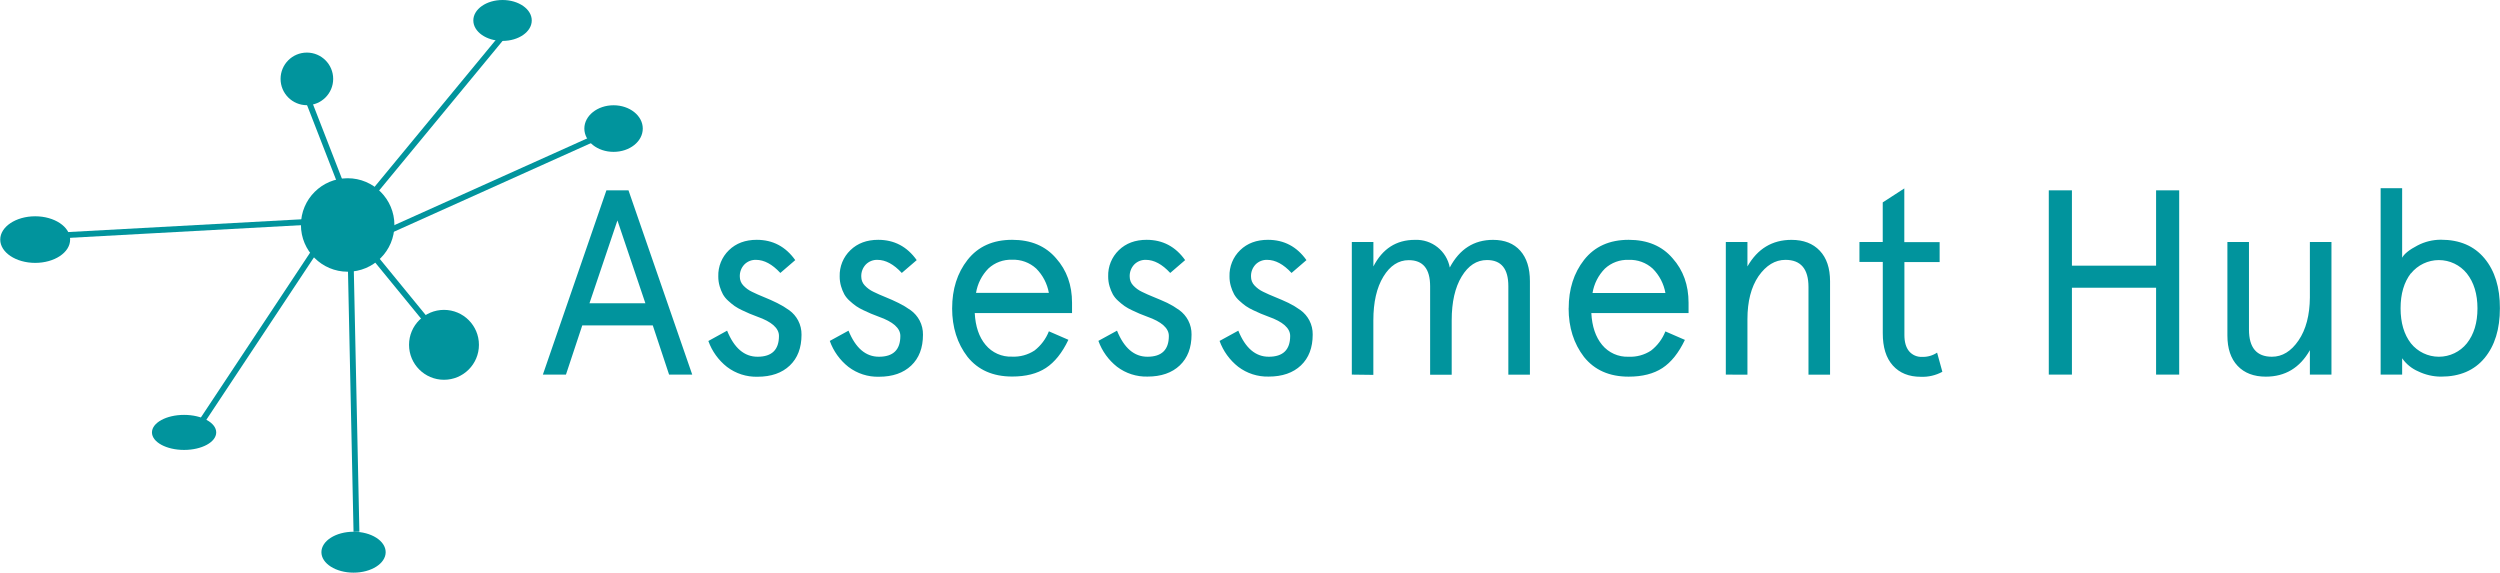
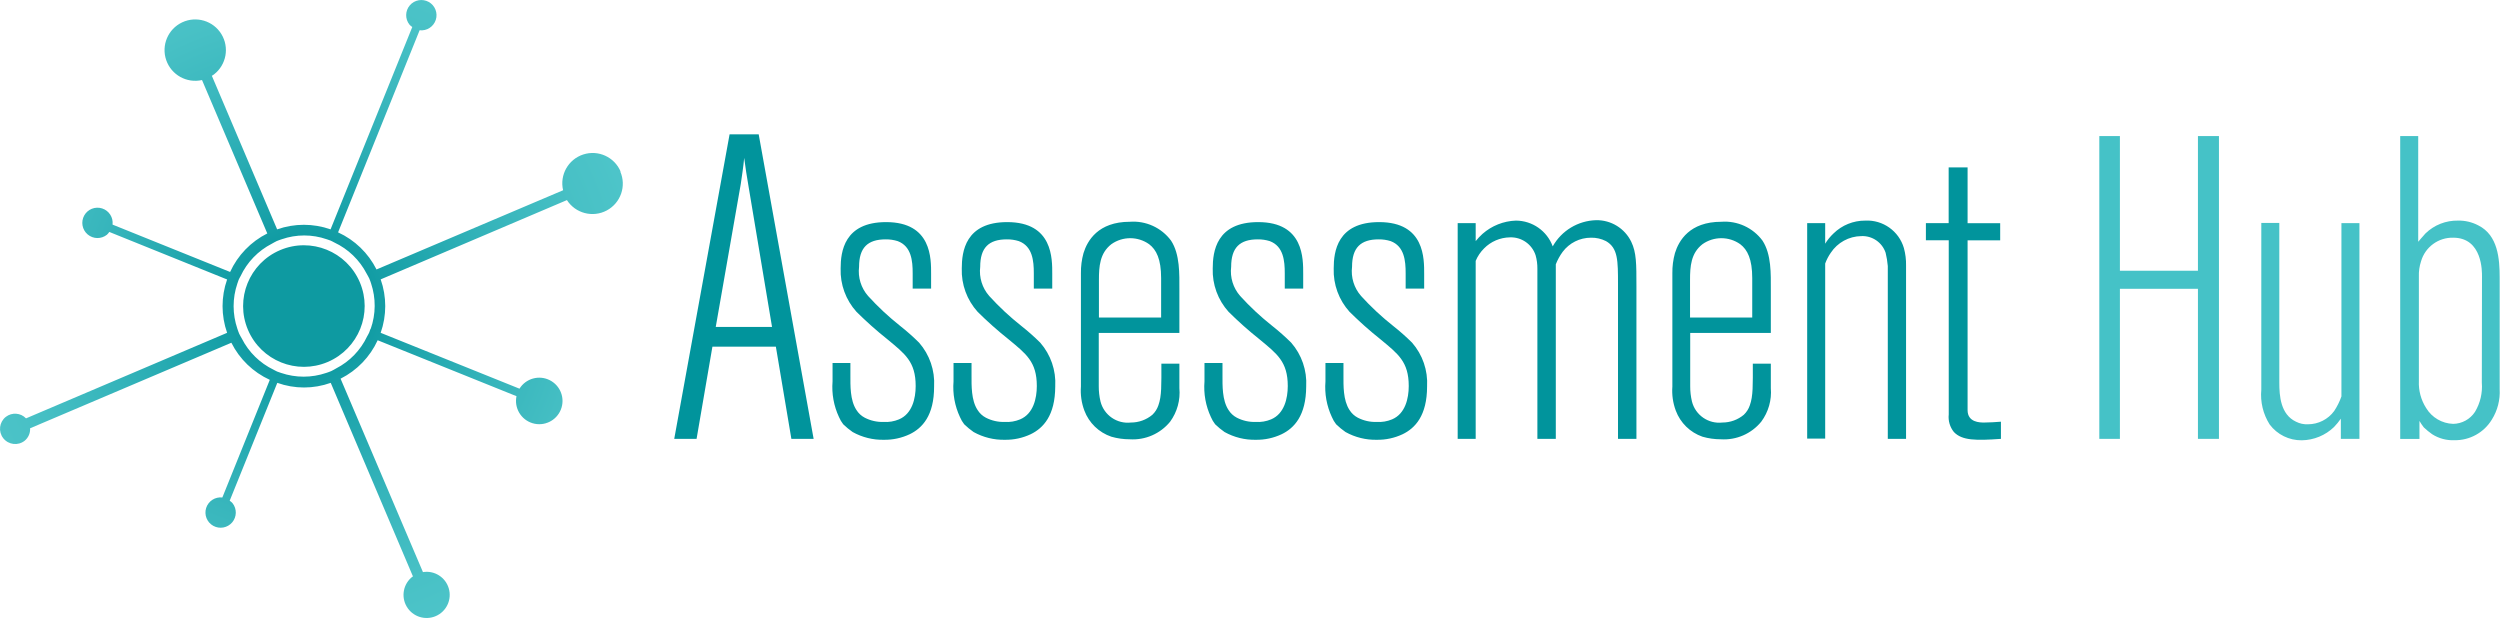
- <svg xmlns="http://www.w3.org/2000/svg" id="Layer_1" data-name="Layer 1" viewBox="0 0 1073 245.79">
+ <svg xmlns="http://www.w3.org/2000/svg" viewBox="0 0 299.86 74.08">
  <defs>
-     <style>.cls-1{fill:none}.cls-2{clip-path:url(#clip-path)}.cls-3{fill:#01949d}</style>
-     <clipPath id="clip-path">
-       <path class="cls-1" d="M0 0h1073v245.79H0z" />
-     </clipPath>
+     <style>.cls-1{fill:#01949c}.cls-2{fill:#45c2c7}.cls-3{fill:url(#radial-gradient)}</style>
+     <radialGradient id="radial-gradient" cx="55.44" cy="23.5" r="28.51" gradientTransform="matrix(1.5 0 0 1.5 -46.94 1.33)" gradientUnits="userSpaceOnUse">
+       <stop offset=".17" stop-color="#01949c" stop-opacity=".95" />
+       <stop offset=".23" stop-color="#0899a1" stop-opacity=".95" />
+       <stop offset=".55" stop-color="#29afb6" stop-opacity=".95" />
+       <stop offset=".82" stop-color="#3ebdc2" stop-opacity=".95" />
+       <stop offset="1" stop-color="#45c2c7" stop-opacity=".95" />
+     </radialGradient>
  </defs>
-   <g class="cls-2">
-     <path class="cls-3" d="M129.16 96.56a20.06 20.06 0 1 1 20.06 20.06 20.06 20.06 0 0 1-20.06-20.06m46.4 51.44a15 15 0 1 1 15 15 15 15 0 0 1-15-15M228.23 8.78c0 4.85-5.62 8.78-12.54 8.78s-12.54-3.93-12.54-8.78S208.77 0 215.69 0s12.54 3.93 12.54 8.78M30.1 102.83c0 5.54-6.74 10-15 10s-15-4.49-15-10 6.74-10 15-10 15 4.49 15 10m62.7 82.76c0 4.16-6.18 7.52-13.79 7.52s-13.79-3.37-13.79-7.52 6.18-7.52 13.79-7.52 13.79 3.37 13.79 7.52M165.53 237c0 4.85-6.18 8.78-13.79 8.78s-13.79-3.93-13.79-8.78 6.18-8.78 13.79-8.78 13.79 3.93 13.79 8.78" />
-     <path class="cls-3" transform="rotate(-1.22 151.78 169.29)" d="M150.48 110.34h2.51v117.9h-2.51z" />
-     <path class="cls-3" transform="matrix(.55 -.83 .83 .55 -68.69 157.53)" d="M67.65 141.7h90.43v2.51H67.65z" />
-     <path class="cls-3" transform="rotate(-3.13 73.313 98.52)" d="M16.22 97.19h114.29v2.51H16.22z" />
-     <path class="cls-3" transform="rotate(-21.25 140.442 63.953)" d="M139.2 39.73h2.51v48.44h-2.51z" />
-     <path class="cls-3" transform="rotate(-50.47 188.719 48.286)" d="M142.41 47.03h92.64v2.51h-92.64z" />
-     <path class="cls-3" transform="rotate(-24.22 210.095 79.644)" d="M162.62 78.38h94.86v2.51h-94.86z" />
-     <path class="cls-3" transform="rotate(-39.29 173.05 125.398)" d="M171.8 107.58h2.51v35.65h-2.51z" />
-     <path class="cls-3" d="M143 33.86a11.29 11.29 0 1 1-11.29-11.29A11.29 11.29 0 0 1 143 33.86m132.88 21.32c0 5.54-5.61 10-12.54 10s-12.54-4.49-12.54-10 5.61-10 12.54-10 12.54 4.49 12.54 10M233 160.78l27.27-79.08h9.48l27.35 79.07h-9.93l-7-21.12h-30.26l-7 21.12zm20-30.61h24l-12-35.56zm51.07 16.16l8-4.41q4.54 11.2 13.08 11.19 9.18 0 9.18-8.93 0-5-9.3-8.27-2.16-.83-3.3-1.29t-3.21-1.46a23.06 23.06 0 0 1-3.24-1.82 30.14 30.14 0 0 1-2.69-2.21 11 11 0 0 1-2.31-2.81 17.73 17.73 0 0 1-1.39-3.42 14.63 14.63 0 0 1-.6-4.25 15 15 0 0 1 4.58-11.28q4.58-4.44 11.93-4.44 10.33 0 16.52 8.71l-6.4 5.51q-5.2-5.62-10.45-5.62a6.71 6.71 0 0 0-5 2 7.16 7.16 0 0 0-1.94 5.26 5.4 5.4 0 0 0 1.44 3.67 12.16 12.16 0 0 0 3.79 2.78q2.35 1.16 5.17 2.29t5.67 2.54a36.1 36.1 0 0 1 5.19 3.12 12.82 12.82 0 0 1 3.78 4.38 12.69 12.69 0 0 1 1.44 6.1q0 8.44-5.05 13.23t-13.83 4.8a20.75 20.75 0 0 1-13.1-4.22 24.77 24.77 0 0 1-8-11.11m52.1-.04l8.05-4.41q4.54 11.2 13.07 11.19 9.18 0 9.18-8.93 0-5-9.3-8.27-2.16-.83-3.3-1.29t-3.21-1.46a23.06 23.06 0 0 1-3.24-1.82 30.14 30.14 0 0 1-2.69-2.21 11 11 0 0 1-2.31-2.81 17.73 17.73 0 0 1-1.39-3.42 14.63 14.63 0 0 1-.6-4.25 15 15 0 0 1 4.61-11.28q4.58-4.44 11.93-4.44 10.33 0 16.52 8.71l-6.4 5.51q-5.2-5.62-10.45-5.62a6.71 6.71 0 0 0-5 2 7.16 7.16 0 0 0-1.94 5.26 5.4 5.4 0 0 0 1.44 3.67 12.16 12.16 0 0 0 3.79 2.78q2.35 1.16 5.17 2.29t5.67 2.54a36.1 36.1 0 0 1 5.19 3.12 12.82 12.82 0 0 1 3.78 4.38 12.69 12.69 0 0 1 1.44 6.1q0 8.44-5.05 13.23t-13.83 4.8a20.75 20.75 0 0 1-13.1-4.22 24.77 24.77 0 0 1-8-11.11m52.5-14.05q0-12.35 6.62-20.79 6.78-8.6 19.14-8.6 12.07 0 18.86 7.94 6.84 7.67 6.84 19.08v4.41h-41.76Q418.81 143 423 148a14 14 0 0 0 11.41 5.07 16.22 16.22 0 0 0 9.59-2.62 19.38 19.38 0 0 0 6.18-8.25l8.38 3.64q-4 8.38-9.65 12.08t-14.5 3.69q-12.35 0-19.14-8.44-6.62-8.6-6.62-20.9m10.26-6.56h31.26a19.63 19.63 0 0 0-5.43-10.45 14.45 14.45 0 0 0-10.34-3.78 14.16 14.16 0 0 0-10.17 3.75 19.37 19.37 0 0 0-5.32 10.48m52.46 20.62l8.05-4.41q4.54 11.2 13.07 11.19 9.18 0 9.18-8.93 0-5-9.3-8.27-2.15-.83-3.3-1.29t-3.21-1.46a23.06 23.06 0 0 1-3.24-1.82 30.14 30.14 0 0 1-2.69-2.21 11 11 0 0 1-2.31-2.81 17.73 17.73 0 0 1-1.39-3.42 14.63 14.63 0 0 1-.6-4.25 15 15 0 0 1 4.58-11.28q4.58-4.44 11.93-4.44 10.33 0 16.52 8.71l-6.4 5.51q-5.2-5.62-10.45-5.62a6.71 6.71 0 0 0-5 2 7.16 7.16 0 0 0-1.94 5.26 5.41 5.41 0 0 0 1.44 3.67 12.17 12.17 0 0 0 3.79 2.78q2.35 1.16 5.17 2.29T501 130a36.1 36.1 0 0 1 5.19 3.12 12.84 12.84 0 0 1 3.78 4.38 12.69 12.69 0 0 1 1.44 6.1q0 8.44-5.05 13.23t-13.83 4.8a20.75 20.75 0 0 1-13.1-4.22 24.77 24.77 0 0 1-8-11.11m52 .03l8.05-4.41q4.54 11.2 13.08 11.19 9.18 0 9.18-8.93 0-5-9.3-8.27-2.16-.83-3.3-1.29c-.76-.31-1.83-.8-3.21-1.46a23 23 0 0 1-3.24-1.82 30.14 30.14 0 0 1-2.69-2.21 11 11 0 0 1-2.31-2.81 17.67 17.67 0 0 1-1.39-3.42 14.59 14.59 0 0 1-.6-4.25 15 15 0 0 1 4.58-11.28q4.58-4.44 11.93-4.44 10.33 0 16.52 8.71l-6.4 5.51q-5.2-5.62-10.45-5.62a6.71 6.71 0 0 0-5 2 7.16 7.16 0 0 0-1.94 5.26 5.4 5.4 0 0 0 1.44 3.67 12.16 12.16 0 0 0 3.79 2.78q2.35 1.16 5.17 2.29T553 130a36.11 36.11 0 0 1 5.19 3.12 12.83 12.83 0 0 1 3.78 4.38 12.69 12.69 0 0 1 1.44 6.1q0 8.44-5.05 13.23t-13.83 4.8a20.75 20.75 0 0 1-13.1-4.22 24.77 24.77 0 0 1-8-11.11m56.77 14.48v-56.9h9.26v10.48q5.86-11.41 17.79-11.41a14.6 14.6 0 0 1 15 11.86q6.29-11.86 18.55-11.86 7.56 0 11.7 4.66t4.14 13.1v40.09h-9.26v-38q0-11.2-9.17-11.19-6.58 0-10.86 7.06t-4.28 18.8v23.38h-9.26v-38q0-11.2-9.17-11.19-6.58 0-10.89 7.06t-4.31 18.8v23.38zm93.08-28.46q0-12.35 6.62-20.79 6.78-8.6 19.13-8.6 12.08 0 18.86 7.94 6.84 7.67 6.84 19.08v4.41H683q.44 8.6 4.63 13.67a14 14 0 0 0 11.37 5.08 16.22 16.22 0 0 0 9.6-2.62 19.38 19.38 0 0 0 6.18-8.25l8.38 3.64q-4 8.38-9.65 12.08t-14.51 3.7q-12.35 0-19.13-8.44-6.62-8.6-6.62-20.9m10.26-6.56h31.29a19.63 19.63 0 0 0-5.43-10.45 14.45 14.45 0 0 0-10.37-3.78 14.16 14.16 0 0 0-10.17 3.75 19.37 19.37 0 0 0-5.32 10.48m57.21 35.02v-56.9H750v10.48q6.52-11.41 18.9-11.41 7.74 0 12.15 4.66t4.41 13.1v40.09h-9.26v-37.63q0-11.63-9.89-11.64-6.63 0-11.55 7Q750 125.54 750 137v23.82zm57.35-48.36v-8.55h10v-17l9.26-6v23.05h15.16v8.55h-15.12v31.32q0 4.52 2 6.95a6.85 6.85 0 0 0 5.63 2.43 10.86 10.86 0 0 0 6.4-1.82l2.26 8.22a17.82 17.82 0 0 1-9.26 2.15q-7.65 0-12-4.85t-4.31-13.9v-30.55zm81.27 48.36V81.7h9.93v32.32h36.12V81.7h9.92v79.08h-9.92V123.5h-36.12v37.28h-9.93zM956 144v-40.13h9.26v37.61q0 11.63 9.84 11.63 6.68 0 11.44-7t4.86-18.42v-23.82h9.26v56.9h-9.26V150.3q-6.46 11.36-18.9 11.36-7.74 0-12.12-4.63T956 144m65.77 16.78v-80h9.23v29.83q1.38-2.54 6.57-5.24a21.52 21.52 0 0 1 10.11-2.48q12 0 18.66 8t6.62 21.42q0 13.45-6.62 21.4t-18.66 7.94a22.51 22.51 0 0 1-9.78-2.26 16.16 16.16 0 0 1-6.9-5.62v7zm13-43.51q-4.44 5.74-4.44 15.05t4.44 15.05a15.41 15.41 0 0 0 24 0q4.56-5.76 4.56-15t-4.56-15a15.41 15.41 0 0 0-24 0" />
+   <g id="Layer_2" data-name="Layer 2">
+     <g id="Layer_1-2" data-name="Layer 1">
+       <path class="cls-1" d="M94.92 52.64l-1.86-11.06h-7.61l-1.9 11.06h-2.68l6.64-36.53H91l6.59 36.53zm-5.14-30.3c-.21-1.13-.36-2.26-.52-3.4-.1 1.08-.26 2.11-.41 3.14l-3 17.13h6.75zm19.34 29.74a7 7 0 0 1-3.09.67 7.39 7.39 0 0 1-3.76-.93 9 9 0 0 1-1.13-.93 3.86 3.86 0 0 1-.51-.87 8.47 8.47 0 0 1-.77-4.27v-2.21H102V45c0 1.23-.05 3 .72 4.17a2.57 2.57 0 0 0 1 .93 4.63 4.63 0 0 0 2.26.51 4.09 4.09 0 0 0 1.85-.31c1.59-.67 2-2.52 2-4 0-2.93-1.29-3.86-3.4-5.61a44.94 44.94 0 0 1-3.7-3.29 7.39 7.39 0 0 1-1.9-5.2c0-2 .41-5.56 5.45-5.56 5.5 0 5.4 4.42 5.4 6.23v1.75h-2.21v-1.84c0-1.49-.15-3.24-1.8-3.86a4.64 4.64 0 0 0-1.44-.21c-2.16 0-3.19 1-3.19 3.29a4.49 4.49 0 0 0 1.08 3.5 32.19 32.19 0 0 0 3.86 3.6 26.72 26.72 0 0 1 2.26 2 7.35 7.35 0 0 1 1.8 5.25c.01 3.51-1.43 5.01-2.92 5.73zm14.51 0a7 7 0 0 1-3.09.67 7.39 7.39 0 0 1-3.76-.93 9 9 0 0 1-1.13-.93 3.86 3.86 0 0 1-.51-.87 8.47 8.47 0 0 1-.77-4.27v-2.21h2.16V45c0 1.23-.05 3 .72 4.17a2.57 2.57 0 0 0 1 .93 4.63 4.63 0 0 0 2.26.51 4.09 4.09 0 0 0 1.85-.31c1.59-.67 2-2.52 2-4 0-2.93-1.29-3.86-3.4-5.61a44.94 44.94 0 0 1-3.7-3.29 7.39 7.39 0 0 1-1.9-5.2c0-2 .41-5.56 5.45-5.56 5.5 0 5.4 4.42 5.4 6.23v1.75H124v-1.84c0-1.49-.15-3.24-1.8-3.86a4.64 4.64 0 0 0-1.44-.21c-2.16 0-3.19 1-3.19 3.29a4.49 4.49 0 0 0 1.08 3.5 32.19 32.19 0 0 0 3.86 3.6 26.72 26.72 0 0 1 2.26 2 7.35 7.35 0 0 1 1.8 5.25c-.01 3.51-1.45 5.01-2.94 5.73zm16.72-1.5a5.77 5.77 0 0 1-4.84 2.11 7.92 7.92 0 0 1-2.21-.31 5.25 5.25 0 0 1-3.24-3.14 6.81 6.81 0 0 1-.41-2.88V32.78a8.58 8.58 0 0 1 .31-2.42c.46-1.49 1.75-3.76 5.56-3.76a5.63 5.63 0 0 1 4.94 2.26c1.08 1.65 1 4 1 5.87v5.2h-9.67v6.38a7.72 7.72 0 0 0 .21 1.85 3.37 3.37 0 0 0 3.65 2.52 4 4 0 0 0 2.57-.93 2.8 2.8 0 0 0 .72-1.13c.41-1.13.36-2.47.36-5h2.16v2.93a5.92 5.92 0 0 1-1.11 4.03zm-1.08-17.23c0-2.26-.57-3.4-1.44-4.06a3.92 3.92 0 0 0-4.53 0c-1.39 1.08-1.49 2.68-1.49 4.27v4.53h7.46zm14.46 18.73a7 7 0 0 1-3.09.67 7.39 7.39 0 0 1-3.76-.93 9 9 0 0 1-1.13-.93 3.86 3.86 0 0 1-.51-.87 8.47 8.47 0 0 1-.77-4.27v-2.21h2.16V45c0 1.23-.05 3 .72 4.17a2.57 2.57 0 0 0 1 .93 4.63 4.63 0 0 0 2.26.51 4.09 4.09 0 0 0 1.85-.31c1.59-.67 2-2.52 2-4 0-2.93-1.29-3.86-3.4-5.61a44.94 44.94 0 0 1-3.7-3.29 7.39 7.39 0 0 1-1.9-5.2c0-2 .41-5.56 5.45-5.56 5.5 0 5.4 4.42 5.4 6.23v1.75h-2.21v-1.84c0-1.49-.15-3.24-1.8-3.86a4.64 4.64 0 0 0-1.44-.21c-2.16 0-3.19 1-3.19 3.29a4.49 4.49 0 0 0 1.08 3.5 32.19 32.19 0 0 0 3.86 3.6 26.72 26.72 0 0 1 2.26 2 7.35 7.35 0 0 1 1.8 5.25c-.01 3.51-1.45 5.01-2.94 5.73zm14.51 0a7 7 0 0 1-3.09.67 7.39 7.39 0 0 1-3.76-.93 9 9 0 0 1-1.13-.93 3.86 3.86 0 0 1-.51-.87 8.47 8.47 0 0 1-.77-4.27v-2.21h2.16V45c0 1.23-.05 3 .72 4.17a2.57 2.57 0 0 0 1 .93 4.63 4.63 0 0 0 2.26.51 4.09 4.09 0 0 0 1.85-.31c1.59-.67 2-2.52 2-4 0-2.93-1.29-3.86-3.4-5.61a44.94 44.94 0 0 1-3.7-3.29 7.39 7.39 0 0 1-1.9-5.2c0-2 .41-5.56 5.45-5.56 5.5 0 5.4 4.42 5.4 6.23v1.75h-2.22v-1.84c0-1.49-.15-3.24-1.8-3.86a4.64 4.64 0 0 0-1.44-.21c-2.16 0-3.19 1-3.19 3.29a4.49 4.49 0 0 0 1.08 3.5 32.19 32.19 0 0 0 3.86 3.6 26.72 26.72 0 0 1 2.26 2 7.35 7.35 0 0 1 1.8 5.25c0 3.51-1.44 5.01-2.93 5.73zm25.83.56V34.12c0-2.88 0-4.37-1.44-5.2a3.8 3.8 0 0 0-1.8-.41 4.24 4.24 0 0 0-3.4 1.7 6.58 6.58 0 0 0-.82 1.49v20.94h-2.21V32.22a5.69 5.69 0 0 0-.21-1.59 3.11 3.11 0 0 0-3.09-2.16 4.45 4.45 0 0 0-3.1 1.33 4.64 4.64 0 0 0-1 1.49v21.35h-2.16V26.76H177v2.16a7.44 7.44 0 0 1 .82-.87 6.39 6.39 0 0 1 4-1.59 4.72 4.72 0 0 1 4.42 3.09 6.16 6.16 0 0 1 5.2-3.14 4.59 4.59 0 0 1 4.22 2.59c.62 1.29.62 2.62.62 5.35v18.29zm17.18-2.06a5.77 5.77 0 0 1-4.84 2.11 7.91 7.91 0 0 1-2.21-.31 5.25 5.25 0 0 1-3.2-3.13 6.81 6.81 0 0 1-.41-2.88V32.78a8.58 8.58 0 0 1 .31-2.42c.46-1.49 1.75-3.76 5.56-3.76a5.63 5.63 0 0 1 4.94 2.26c1.08 1.65 1 4 1 5.87v5.2h-9.67v6.38a7.72 7.72 0 0 0 .21 1.85 3.37 3.37 0 0 0 3.65 2.52 4 4 0 0 0 2.57-.93 2.79 2.79 0 0 0 .72-1.13c.41-1.13.36-2.47.36-5h2.16v2.93a5.93 5.93 0 0 1-1.15 4.03zm-1.08-17.23c0-2.26-.57-3.4-1.44-4.06a3.92 3.92 0 0 0-4.53 0c-1.39 1.08-1.49 2.68-1.49 4.27v4.53h7.46zm16.26 19.29V31.91a10.5 10.5 0 0 0-.26-1.59 2.93 2.93 0 0 0-2.93-2 4.46 4.46 0 0 0-3.65 2 5.65 5.65 0 0 0-.67 1.29v21h-2.16V26.76h2.16v2.47a5.92 5.92 0 0 1 1-1.23 5.4 5.4 0 0 1 3.81-1.54 4.59 4.59 0 0 1 4.63 3.29 7.39 7.39 0 0 1 .26 2.11v20.78zm7.93-.82a2.85 2.85 0 0 1-.62-2.11V28.82H231v-2.06h2.73v-6.68H236v6.69h3.91v2.06H236v20.36c0 1.49 1.49 1.49 2 1.49.67 0 1.29-.05 2-.1v2.06c-3 .21-4.66.21-5.64-.82z" />
+       <path class="cls-2" d="M263.63 52.64v-18h-9.36v18h-2.47V16.32h2.47v16.15h9.36V16.32h2.52v36.32zm17.14 0v-2.42a8.29 8.29 0 0 1-.82 1 5.68 5.68 0 0 1-3.86 1.59 4.73 4.73 0 0 1-3.86-1.9 6.65 6.65 0 0 1-1-4.17v-20h2.16V45.9c0 1.59.15 3.81 2 4.68a2.84 2.84 0 0 0 1.44.31 3.9 3.9 0 0 0 3.14-1.59 8 8 0 0 0 .87-1.75V26.76H283v25.88zm18.11-2.31a5.14 5.14 0 0 1-4.48 2.47 4.59 4.59 0 0 1-2.68-.72 8.23 8.23 0 0 1-1-.82 6.76 6.76 0 0 1-.52-.77v2.16h-2.31V16.32h2.16V29c.1-.1.51-.62.87-1a5.45 5.45 0 0 1 3.91-1.54 5 5 0 0 1 2.42.57c2.37 1.18 2.57 4 2.57 6.28v13.36a6.22 6.22 0 0 1-.94 3.66zm-1.18-17.19c0-.46.1-4.63-3.45-4.63a3.92 3.92 0 0 0-3.86 2.83 5.26 5.26 0 0 0-.26 1.85V45.7a5.56 5.56 0 0 0 .87 3.24 3.93 3.93 0 0 0 3.24 1.9 3.18 3.18 0 0 0 2.62-1.44 5.89 5.89 0 0 0 .82-3.5z" />
+       <path class="cls-3" d="M74.44 20.58a3.64 3.64 0 0 0-6.9 2.24l-22.38 9.5a9.66 9.66 0 0 0-4.61-4.45l9.78-24.24a1.82 1.82 0 1 0-1.22-.68 1.75 1.75 0 0 0 .34.29l-9.8 24.27a9.67 9.67 0 0 0-6.41 0L25.41 9.09c.09-.06.18-.1.26-.17a3.68 3.68 0 1 0-1.44.68L32.06 28a9.67 9.67 0 0 0-4.46 4.62l-14.1-5.68a1.82 1.82 0 1 0-.68 1.22 1.75 1.75 0 0 0 .29-.34l14.13 5.7a9.66 9.66 0 0 0 0 6.4L3.12 50.18A1.81 1.81 0 0 0 .7 50a1.82 1.82 0 1 0 2.25 2.87 1.79 1.79 0 0 0 .66-1.5l24.14-10.26a9.66 9.66 0 0 0 4.61 4.45l-5.69 14.11a1.82 1.82 0 1 0 1.22.68 1.76 1.76 0 0 0-.34-.29l5.71-14.14a9.48 9.48 0 0 0 6.41 0l9.87 23.24h-.06a2.77 2.77 0 1 0 1.25-.54l-9.88-23.2a9.66 9.66 0 0 0 4.45-4.61l16.65 6.71a2.79 2.79 0 1 0 .36-.9l-16.65-6.7a9.66 9.66 0 0 0 0-6.41L68 24a3.64 3.64 0 0 0 6.4-3.42zm-30 18.86c-.05.15-.1.3-.16.45s-.16.29-.23.43a8.35 8.35 0 0 1-3.75 3.88c-.19.1-.37.22-.57.31s-.4.15-.6.22a8.4 8.4 0 0 1-5.42 0l-.46-.16c-.15-.06-.28-.15-.43-.22A8.36 8.36 0 0 1 29 40.6c-.1-.19-.22-.37-.31-.57s-.15-.4-.22-.6a8.39 8.39 0 0 1 0-5.42c.05-.15.1-.31.16-.46s.15-.28.22-.42a8.36 8.36 0 0 1 3.76-3.9c.19-.1.37-.22.57-.31s.4-.15.6-.22a8.24 8.24 0 0 1 5.42 0l.46.16c.15.06.28.15.43.22a8.36 8.36 0 0 1 3.89 3.75c.1.19.22.37.31.57s.15.4.22.6a8.39 8.39 0 0 1-.04 5.43zM33.6 30a7.29 7.29 0 1 0 9.56 3.86A7.29 7.29 0 0 0 33.6 30z" />
+     </g>
  </g>
</svg>
